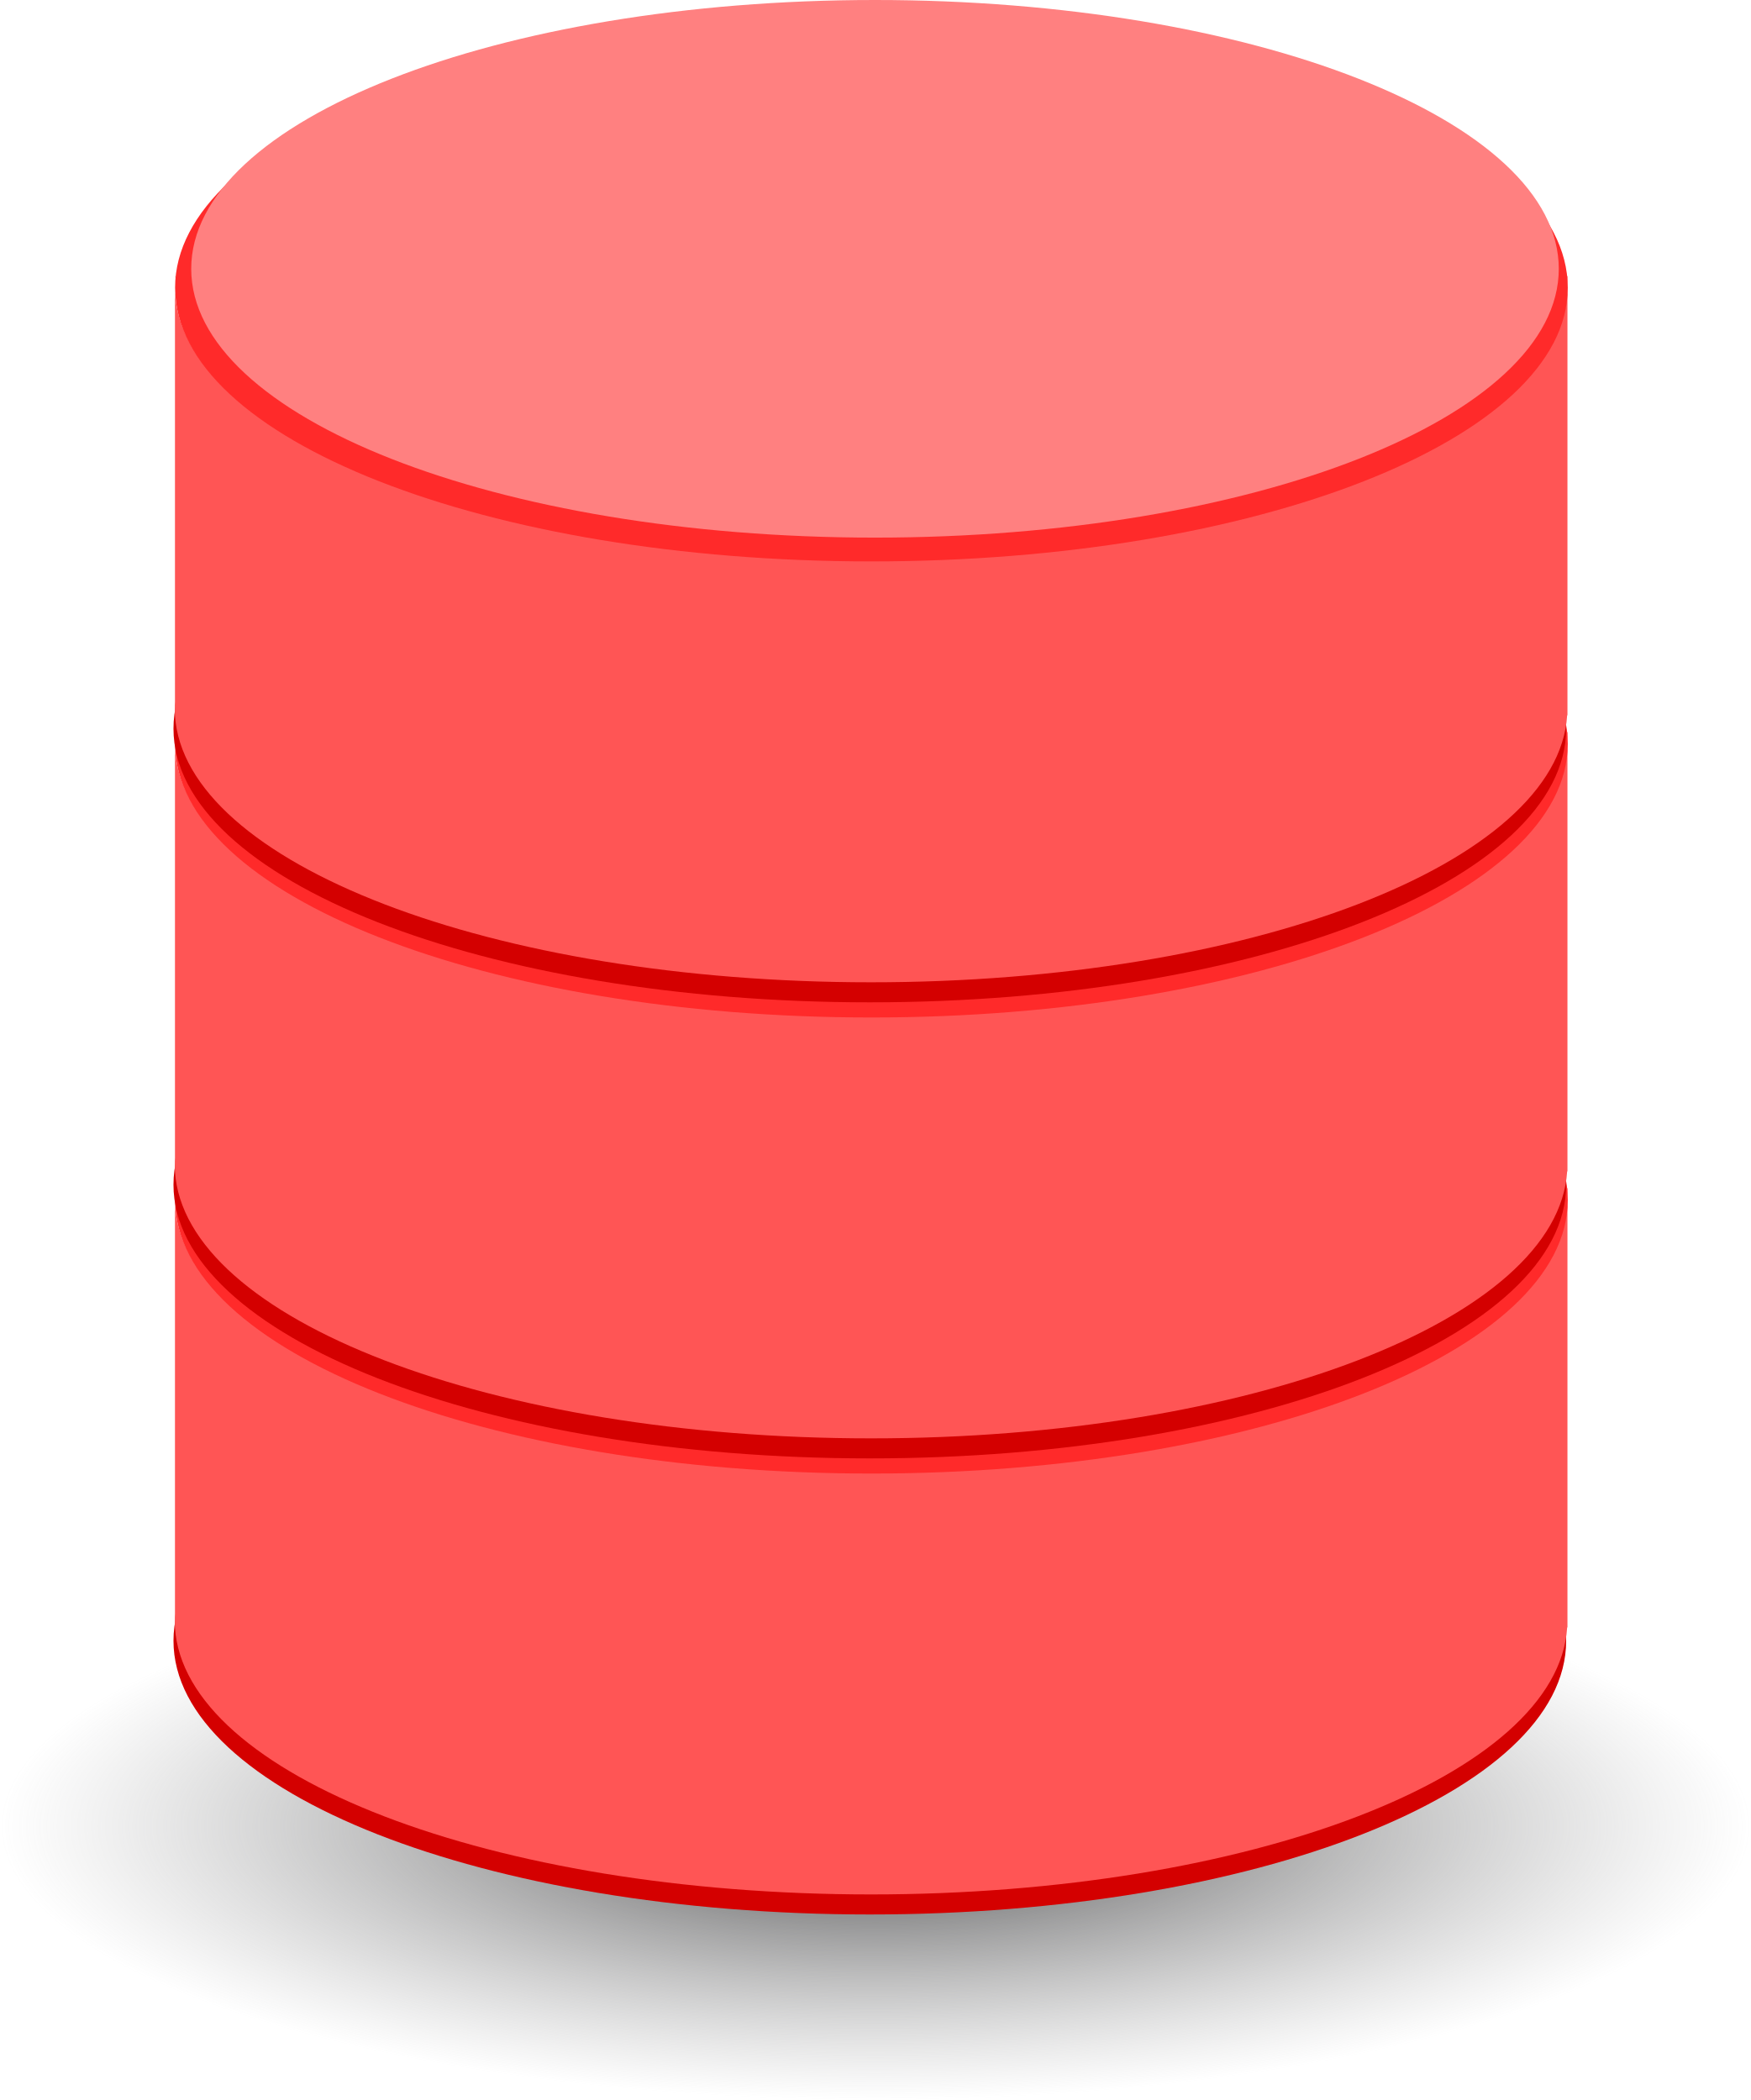
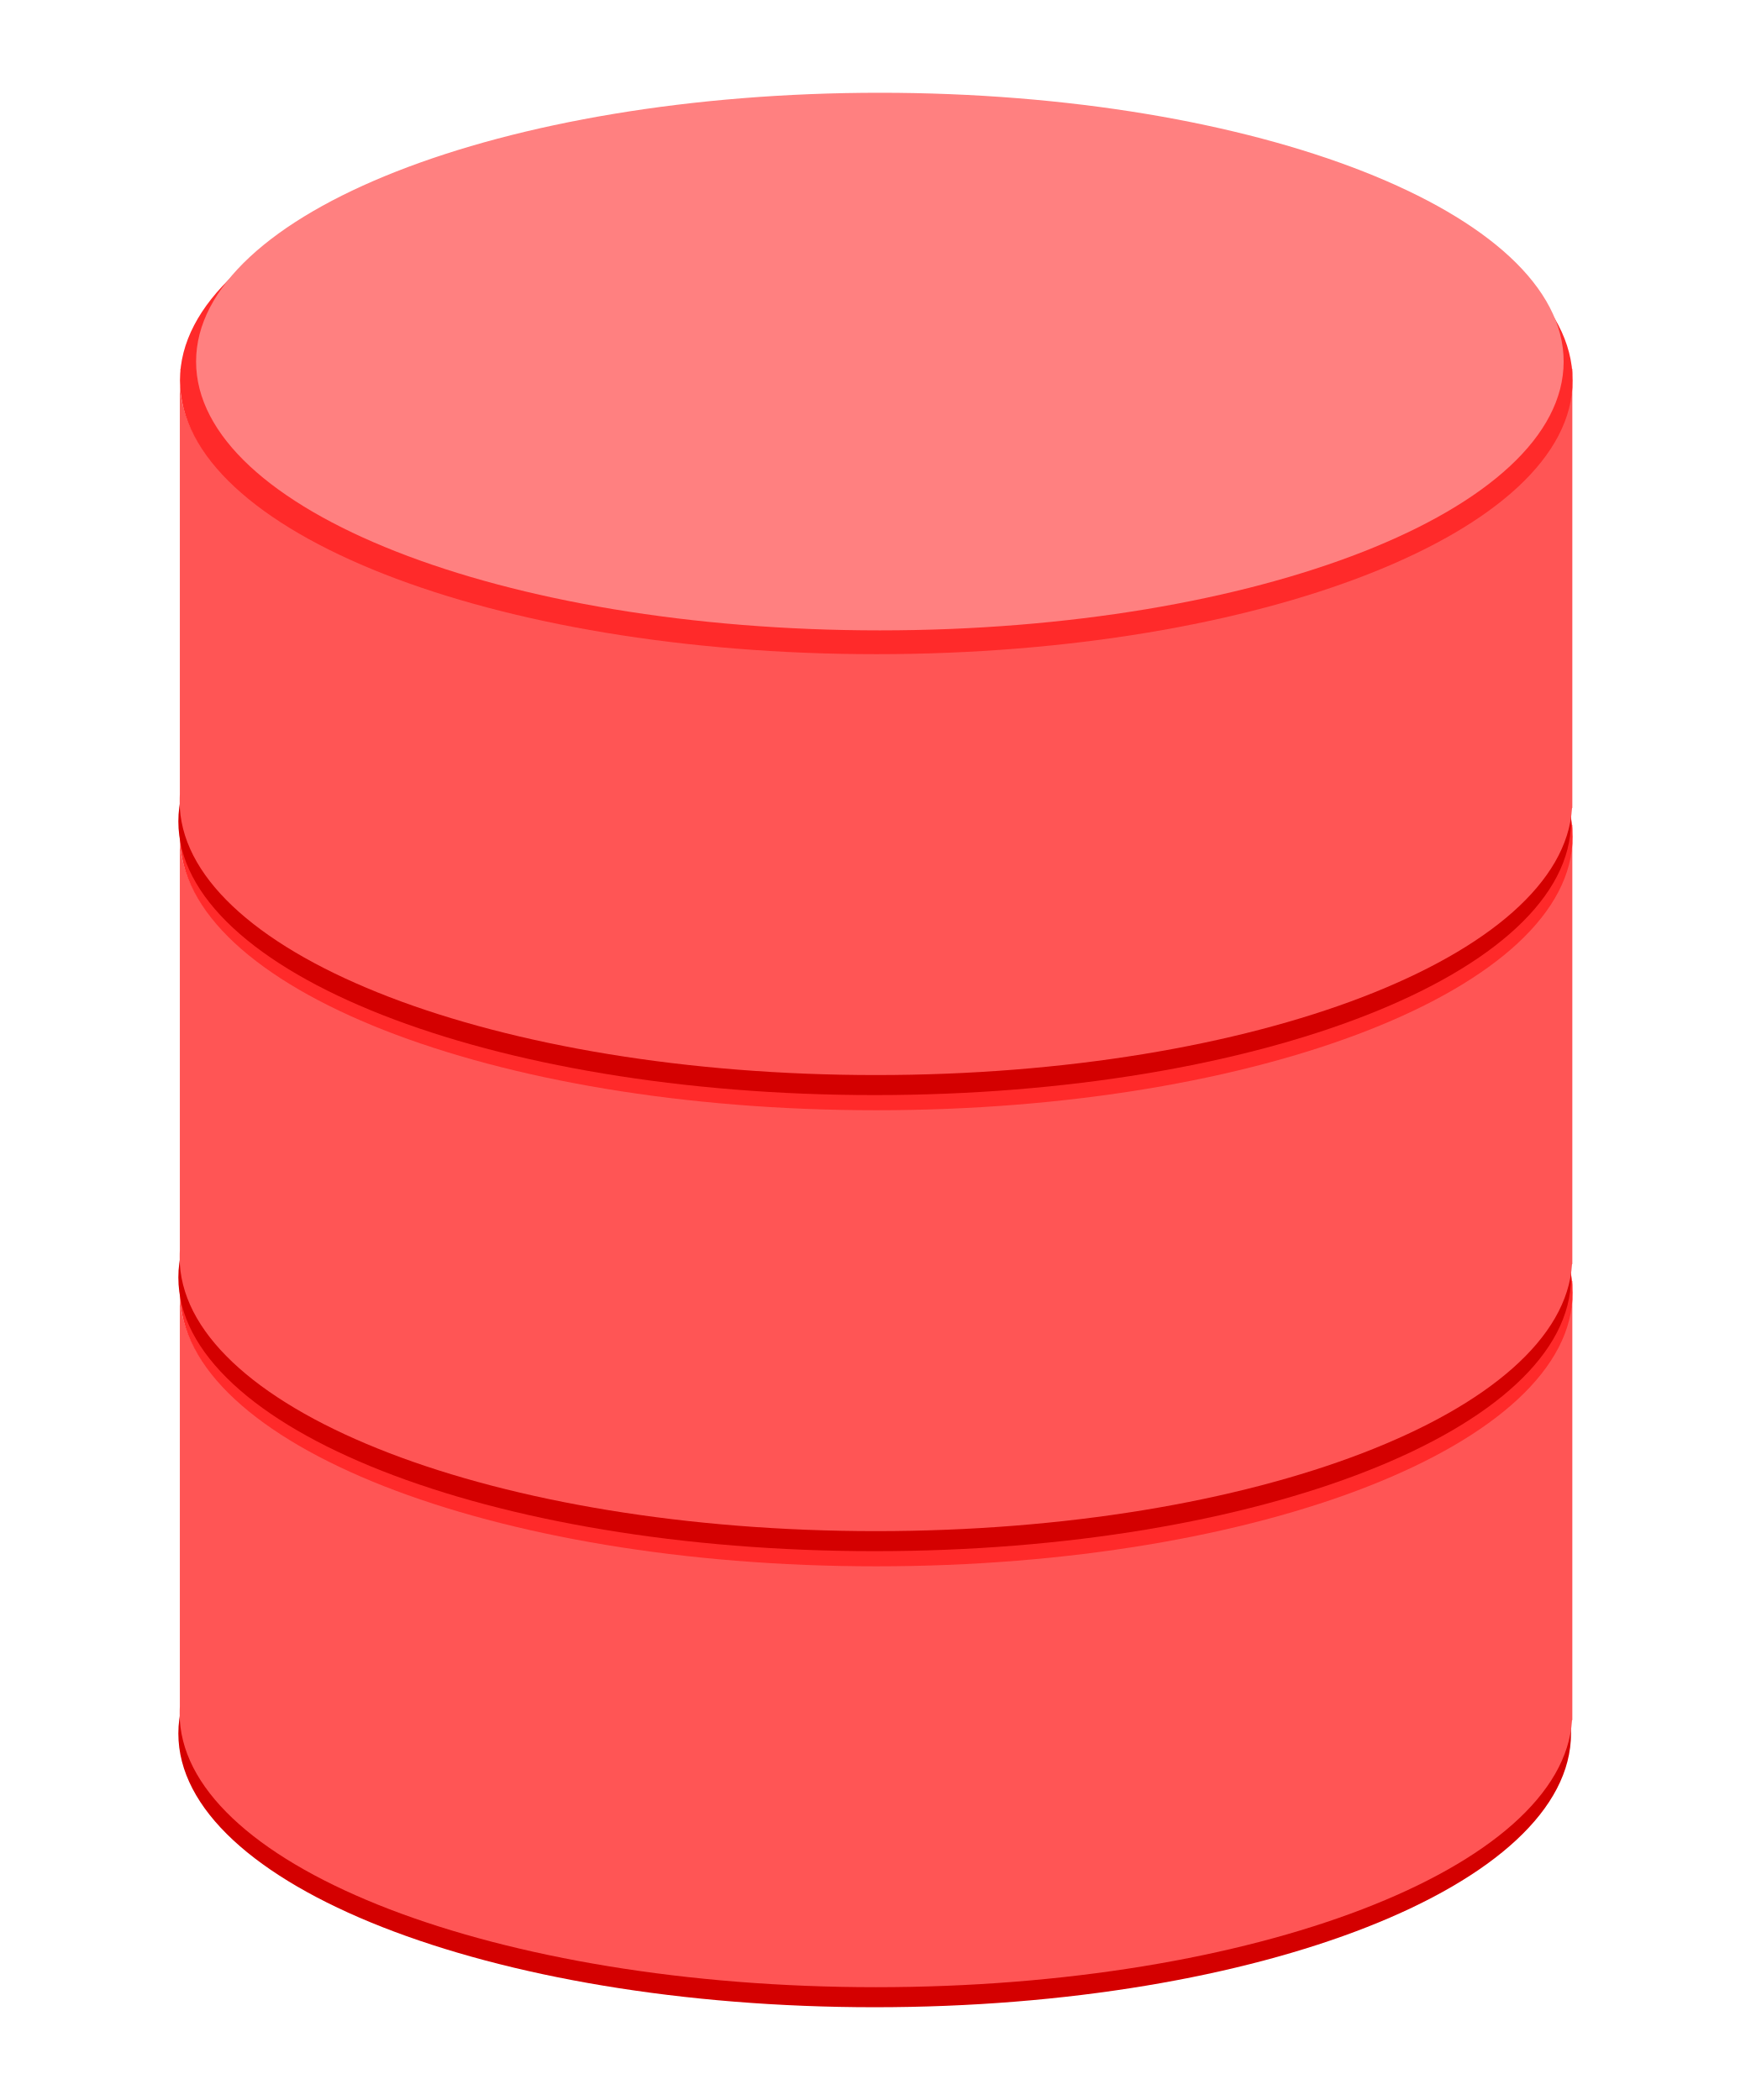
- <svg xmlns="http://www.w3.org/2000/svg" xmlns:xlink="http://www.w3.org/1999/xlink" width="174.385" height="209.196" id="svg4016" version="1.1">
-   <defs id="defs4018">
-     <radialGradient xlink:href="#radialGradient3693" id="radialGradient5558" gradientUnits="userSpaceOnUse" gradientTransform="matrix(1,0,0,0.17718,0,495.93)" cx="328.57" cy="602.72" r="147.14" />
-     <radialGradient r="147.14" gradientTransform="matrix(1,0,0,0.17718,0,495.93)" cx="328.57" cy="602.72" gradientUnits="userSpaceOnUse" id="radialGradient3693">
-       <stop offset="0" style="stop-color:rgb(72, 72, 73)" id="stop12830" />
-       <stop offset="0" style="stop-color:rgb(67, 67, 68)" id="stop12862" />
-       <stop offset="1" style="stop-color:rgb(143, 143, 144);stop-opacity:0" id="stop12832" />
-     </radialGradient>
-   </defs>
+ <svg xmlns="http://www.w3.org/2000/svg" width="174.385" height="209.196" id="svg4016" version="1.1">
+   <defs id="defs4018" />
  <g id="layer1" transform="translate(-331.9491,-460.2643)">
    <g transform="translate(1231.031,463.9735)" id="g5591">
-       <path id="path5556" style="fill:url(#radialGradient5558)" d="m 475.714,602.719 c 0,14.399 -65.878,26.071 -147.143,26.071 -81.265,0 -147.143,-11.673 -147.143,-26.071 0,-14.399 65.878,-26.071 147.143,-26.071 81.265,0 147.143,11.673 147.143,26.071 z" transform="matrix(0.59257,0,0,1.0459,-1006.591,-452.1657)" />
-       <g id="g3937-4" transform="translate(-823.0766,-31.25267)">
-         <path id="path3939-2" style="fill:#d40000" d="m 475.714,602.719 c 0,14.399 -65.878,26.071 -147.143,26.071 -81.265,0 -147.143,-11.673 -147.143,-26.071 0,-14.399 65.878,-26.071 147.143,-26.071 81.265,0 147.143,11.673 147.143,26.071 z" transform="matrix(0.47131,0,0,1.0459,-144.2364,-439.3945)" />
-         <path id="path3941-3" style="fill:#ff5555" d="m -58.577,145.903 v 0.295 c 0.006,-0.098 0.021,-0.197 0.029,-0.295 h -0.029 z m 138.62,0 c 0.03,0.33 0.059,0.668 0.059,1.002 v -1.002 h -0.059 z m 0.059,1.002 c -10e-6,15.052 -31.075,27.262 -69.356,27.262 -37.683,1e-5 -68.377,-11.828 -69.326,-26.555 v 40.68 c -0.015,0.234 -0.015,0.457 -0.015,0.692 0,0.225 8.7e-4,0.453 0.015,0.678 0.912,14.741 31.619,26.599 69.326,26.599 37.708,0 68.415,-11.858 69.326,-26.599 h 0.029 v -0.501 c 9.5e-4,-0.059 0,-0.118 0,-0.177 0,-0.059 9.4e-4,-0.118 0,-0.177 v -41.902 z" />
-         <path id="path3943-2" style="fill:#ff2a2a" d="m 475.714,602.719 c 0,14.399 -65.878,26.071 -147.143,26.071 -81.265,0 -147.143,-11.673 -147.143,-26.071 0,-14.399 65.878,-26.071 147.143,-26.071 81.265,0 147.143,11.673 147.143,26.071 z" transform="matrix(0.47131,0,0,1.0459,-144.0764,-483.3173)" />
-         <path id="path3945-2" style="fill:#ff8080" d="m 475.714,602.719 c 0,14.399 -65.878,26.071 -147.143,26.071 -81.265,0 -147.143,-11.673 -147.143,-26.071 0,-14.399 65.878,-26.071 147.143,-26.071 81.265,0 147.143,11.673 147.143,26.071 z" transform="matrix(0.46281,0,0,1.0271,-140.9284,-473.8673)" />
+       <g id="g3937-4" transform="translate(-822.5919,-22.01192)">
+         <ellipse id="path3939-2" style="fill:#d40000" transform="matrix(0.47131,0,0,1.0459,-144.2364,-439.3945)" cx="328.571" cy="602.719" rx="147.143" ry="26.071" />
+         <path id="path3941-3" style="fill:#ff5555" d="m -58.577,145.903 v 0.295 c 0.006,-0.098 0.021,-0.197 0.029,-0.295 z m 138.62,0 c 0.03,0.33 0.059,0.668 0.059,1.002 v -1.002 z m 0.059,1.002 c -10e-6,15.052 -31.075,27.262 -69.356,27.262 -37.683,1e-5 -68.377,-11.828 -69.326,-26.555 v 40.68 c -0.015,0.234 -0.015,0.457 -0.015,0.692 0,0.225 8.7e-4,0.453 0.015,0.678 0.912,14.741 31.619,26.599 69.326,26.599 37.708,0 68.415,-11.858 69.326,-26.599 h 0.029 v -0.501 c 9.5e-4,-0.059 0,-0.118 0,-0.177 0,-0.059 9.4e-4,-0.118 0,-0.177 v -41.902 z" />
+         <ellipse id="path3943-2" style="fill:#ff2a2a" transform="matrix(0.47131,0,0,1.0459,-144.0764,-483.3173)" cx="328.571" cy="602.719" rx="147.143" ry="26.071" />
+         <ellipse id="path3945-2" style="fill:#ff8080" transform="matrix(0.46281,0,0,1.0271,-140.9284,-473.8673)" cx="328.571" cy="602.719" rx="147.143" ry="26.071" />
      </g>
-       <g transform="translate(-823.0766,-76.68482)" id="g3927-1">
-         <path transform="matrix(0.47131,0,0,1.0459,-144.2364,-439.3945)" d="m 475.714,602.719 c 0,14.399 -65.878,26.071 -147.143,26.071 -81.265,0 -147.143,-11.673 -147.143,-26.071 0,-14.399 65.878,-26.071 147.143,-26.071 81.265,0 147.143,11.673 147.143,26.071 z" style="fill:#d40000" id="path3929-6" />
-         <path d="m -58.577,145.903 v 0.295 c 0.006,-0.098 0.021,-0.197 0.029,-0.295 h -0.029 z m 138.62,0 c 0.03,0.33 0.059,0.668 0.059,1.002 v -1.002 h -0.059 z m 0.059,1.002 c -10e-6,15.052 -31.075,27.262 -69.356,27.262 -37.683,1e-5 -68.377,-11.828 -69.326,-26.555 v 40.68 c -0.015,0.234 -0.015,0.457 -0.015,0.692 0,0.225 8.7e-4,0.453 0.015,0.678 0.912,14.741 31.619,26.599 69.326,26.599 37.708,0 68.415,-11.858 69.326,-26.599 h 0.029 v -0.501 c 9.5e-4,-0.059 0,-0.118 0,-0.177 0,-0.059 9.4e-4,-0.118 0,-0.177 v -41.902 z" style="fill:#ff5555" id="path3931-8" />
-         <path transform="matrix(0.47131,0,0,1.0459,-144.0764,-483.3173)" d="m 475.714,602.719 c 0,14.399 -65.878,26.071 -147.143,26.071 -81.265,0 -147.143,-11.673 -147.143,-26.071 0,-14.399 65.878,-26.071 147.143,-26.071 81.265,0 147.143,11.673 147.143,26.071 z" style="fill:#ff2a2a" id="path3933-5" />
-         <path transform="matrix(0.46281,0,0,1.0271,-140.9284,-473.8673)" d="m 475.714,602.719 c 0,14.399 -65.878,26.071 -147.143,26.071 -81.265,0 -147.143,-11.673 -147.143,-26.071 0,-14.399 65.878,-26.071 147.143,-26.071 81.265,0 147.143,11.673 147.143,26.071 z" style="fill:#ff8080" id="path3935-7" />
+       <g transform="translate(-822.5919,-67.44407)" id="g3927-1">
+         <ellipse transform="matrix(0.47131,0,0,1.0459,-144.2364,-439.3945)" style="fill:#d40000" id="path3929-6" cx="328.571" cy="602.719" rx="147.143" ry="26.071" />
+         <path d="m -58.577,145.903 v 0.295 c 0.006,-0.098 0.021,-0.197 0.029,-0.295 z m 138.62,0 c 0.03,0.33 0.059,0.668 0.059,1.002 v -1.002 z m 0.059,1.002 c -10e-6,15.052 -31.075,27.262 -69.356,27.262 -37.683,1e-5 -68.377,-11.828 -69.326,-26.555 v 40.68 c -0.015,0.234 -0.015,0.457 -0.015,0.692 0,0.225 8.7e-4,0.453 0.015,0.678 0.912,14.741 31.619,26.599 69.326,26.599 37.708,0 68.415,-11.858 69.326,-26.599 h 0.029 v -0.501 c 9.5e-4,-0.059 0,-0.118 0,-0.177 0,-0.059 9.4e-4,-0.118 0,-0.177 v -41.902 z" style="fill:#ff5555" id="path3931-8" />
+         <ellipse transform="matrix(0.47131,0,0,1.0459,-144.0764,-483.3173)" style="fill:#ff2a2a" id="path3933-5" cx="328.571" cy="602.719" rx="147.143" ry="26.071" />
+         <ellipse transform="matrix(0.46281,0,0,1.0271,-140.9284,-473.8673)" style="fill:#ff8080" id="path3935-7" cx="328.571" cy="602.719" rx="147.143" ry="26.071" />
      </g>
-       <g transform="translate(-823.0766,-122.117)" id="g3921-6">
-         <path id="path3861-1" style="fill:#d40000" d="m 475.714,602.719 c 0,14.399 -65.878,26.071 -147.143,26.071 -81.265,0 -147.143,-11.673 -147.143,-26.071 0,-14.399 65.878,-26.071 147.143,-26.071 81.265,0 147.143,11.673 147.143,26.071 z" transform="matrix(0.47131,0,0,1.0459,-144.2364,-439.3945)" />
-         <path id="path3863-8" style="fill:#ff5555" d="m -58.577,145.903 v 0.295 c 0.006,-0.098 0.021,-0.197 0.029,-0.295 h -0.029 z m 138.62,0 c 0.03,0.33 0.059,0.668 0.059,1.002 v -1.002 h -0.059 z m 0.059,1.002 c -10e-6,15.052 -31.075,27.262 -69.356,27.262 -37.683,1e-5 -68.377,-11.828 -69.326,-26.555 v 40.68 c -0.015,0.234 -0.015,0.457 -0.015,0.692 0,0.225 8.7e-4,0.453 0.015,0.678 0.912,14.741 31.619,26.599 69.326,26.599 37.708,0 68.415,-11.858 69.326,-26.599 h 0.029 v -0.501 c 9.5e-4,-0.059 0,-0.118 0,-0.177 0,-0.059 9.4e-4,-0.118 0,-0.177 v -41.902 z" />
-         <path id="path3865-9" style="fill:#ff2a2a" d="m 475.714,602.719 c 0,14.399 -65.878,26.071 -147.143,26.071 -81.265,0 -147.143,-11.673 -147.143,-26.071 0,-14.399 65.878,-26.071 147.143,-26.071 81.265,0 147.143,11.673 147.143,26.071 z" transform="matrix(0.47131,0,0,1.0459,-144.0764,-483.3173)" />
-         <path id="path3867-2" style="fill:#ff8080" d="m 475.714,602.719 c 0,14.399 -65.878,26.071 -147.143,26.071 -81.265,0 -147.143,-11.673 -147.143,-26.071 0,-14.399 65.878,-26.071 147.143,-26.071 81.265,0 147.143,11.673 147.143,26.071 z" transform="matrix(0.46281,0,0,1.0271,-140.9284,-473.8673)" />
+       <g transform="translate(-822.5919,-112.8762)" id="g3921-6">
+         <ellipse id="path3861-1" style="fill:#d40000" transform="matrix(0.47131,0,0,1.0459,-144.2364,-439.3945)" cx="328.571" cy="602.719" rx="147.143" ry="26.071" />
+         <path id="path3863-8" style="fill:#ff5555" d="m -58.577,145.903 v 0.295 c 0.006,-0.098 0.021,-0.197 0.029,-0.295 z m 138.62,0 c 0.03,0.33 0.059,0.668 0.059,1.002 v -1.002 z m 0.059,1.002 c -10e-6,15.052 -31.075,27.262 -69.356,27.262 -37.683,1e-5 -68.377,-11.828 -69.326,-26.555 v 40.68 c -0.015,0.234 -0.015,0.457 -0.015,0.692 0,0.225 8.7e-4,0.453 0.015,0.678 0.912,14.741 31.619,26.599 69.326,26.599 37.708,0 68.415,-11.858 69.326,-26.599 h 0.029 v -0.501 c 9.5e-4,-0.059 0,-0.118 0,-0.177 0,-0.059 9.4e-4,-0.118 0,-0.177 v -41.902 z" />
+         <ellipse id="path3865-9" style="fill:#ff2a2a" transform="matrix(0.47131,0,0,1.0459,-144.0764,-483.3173)" cx="328.571" cy="602.719" rx="147.143" ry="26.071" />
+         <ellipse id="path3867-2" style="fill:#ff8080" transform="matrix(0.46281,0,0,1.0271,-140.9284,-473.8673)" cx="328.571" cy="602.719" rx="147.143" ry="26.071" />
      </g>
    </g>
  </g>
</svg>
